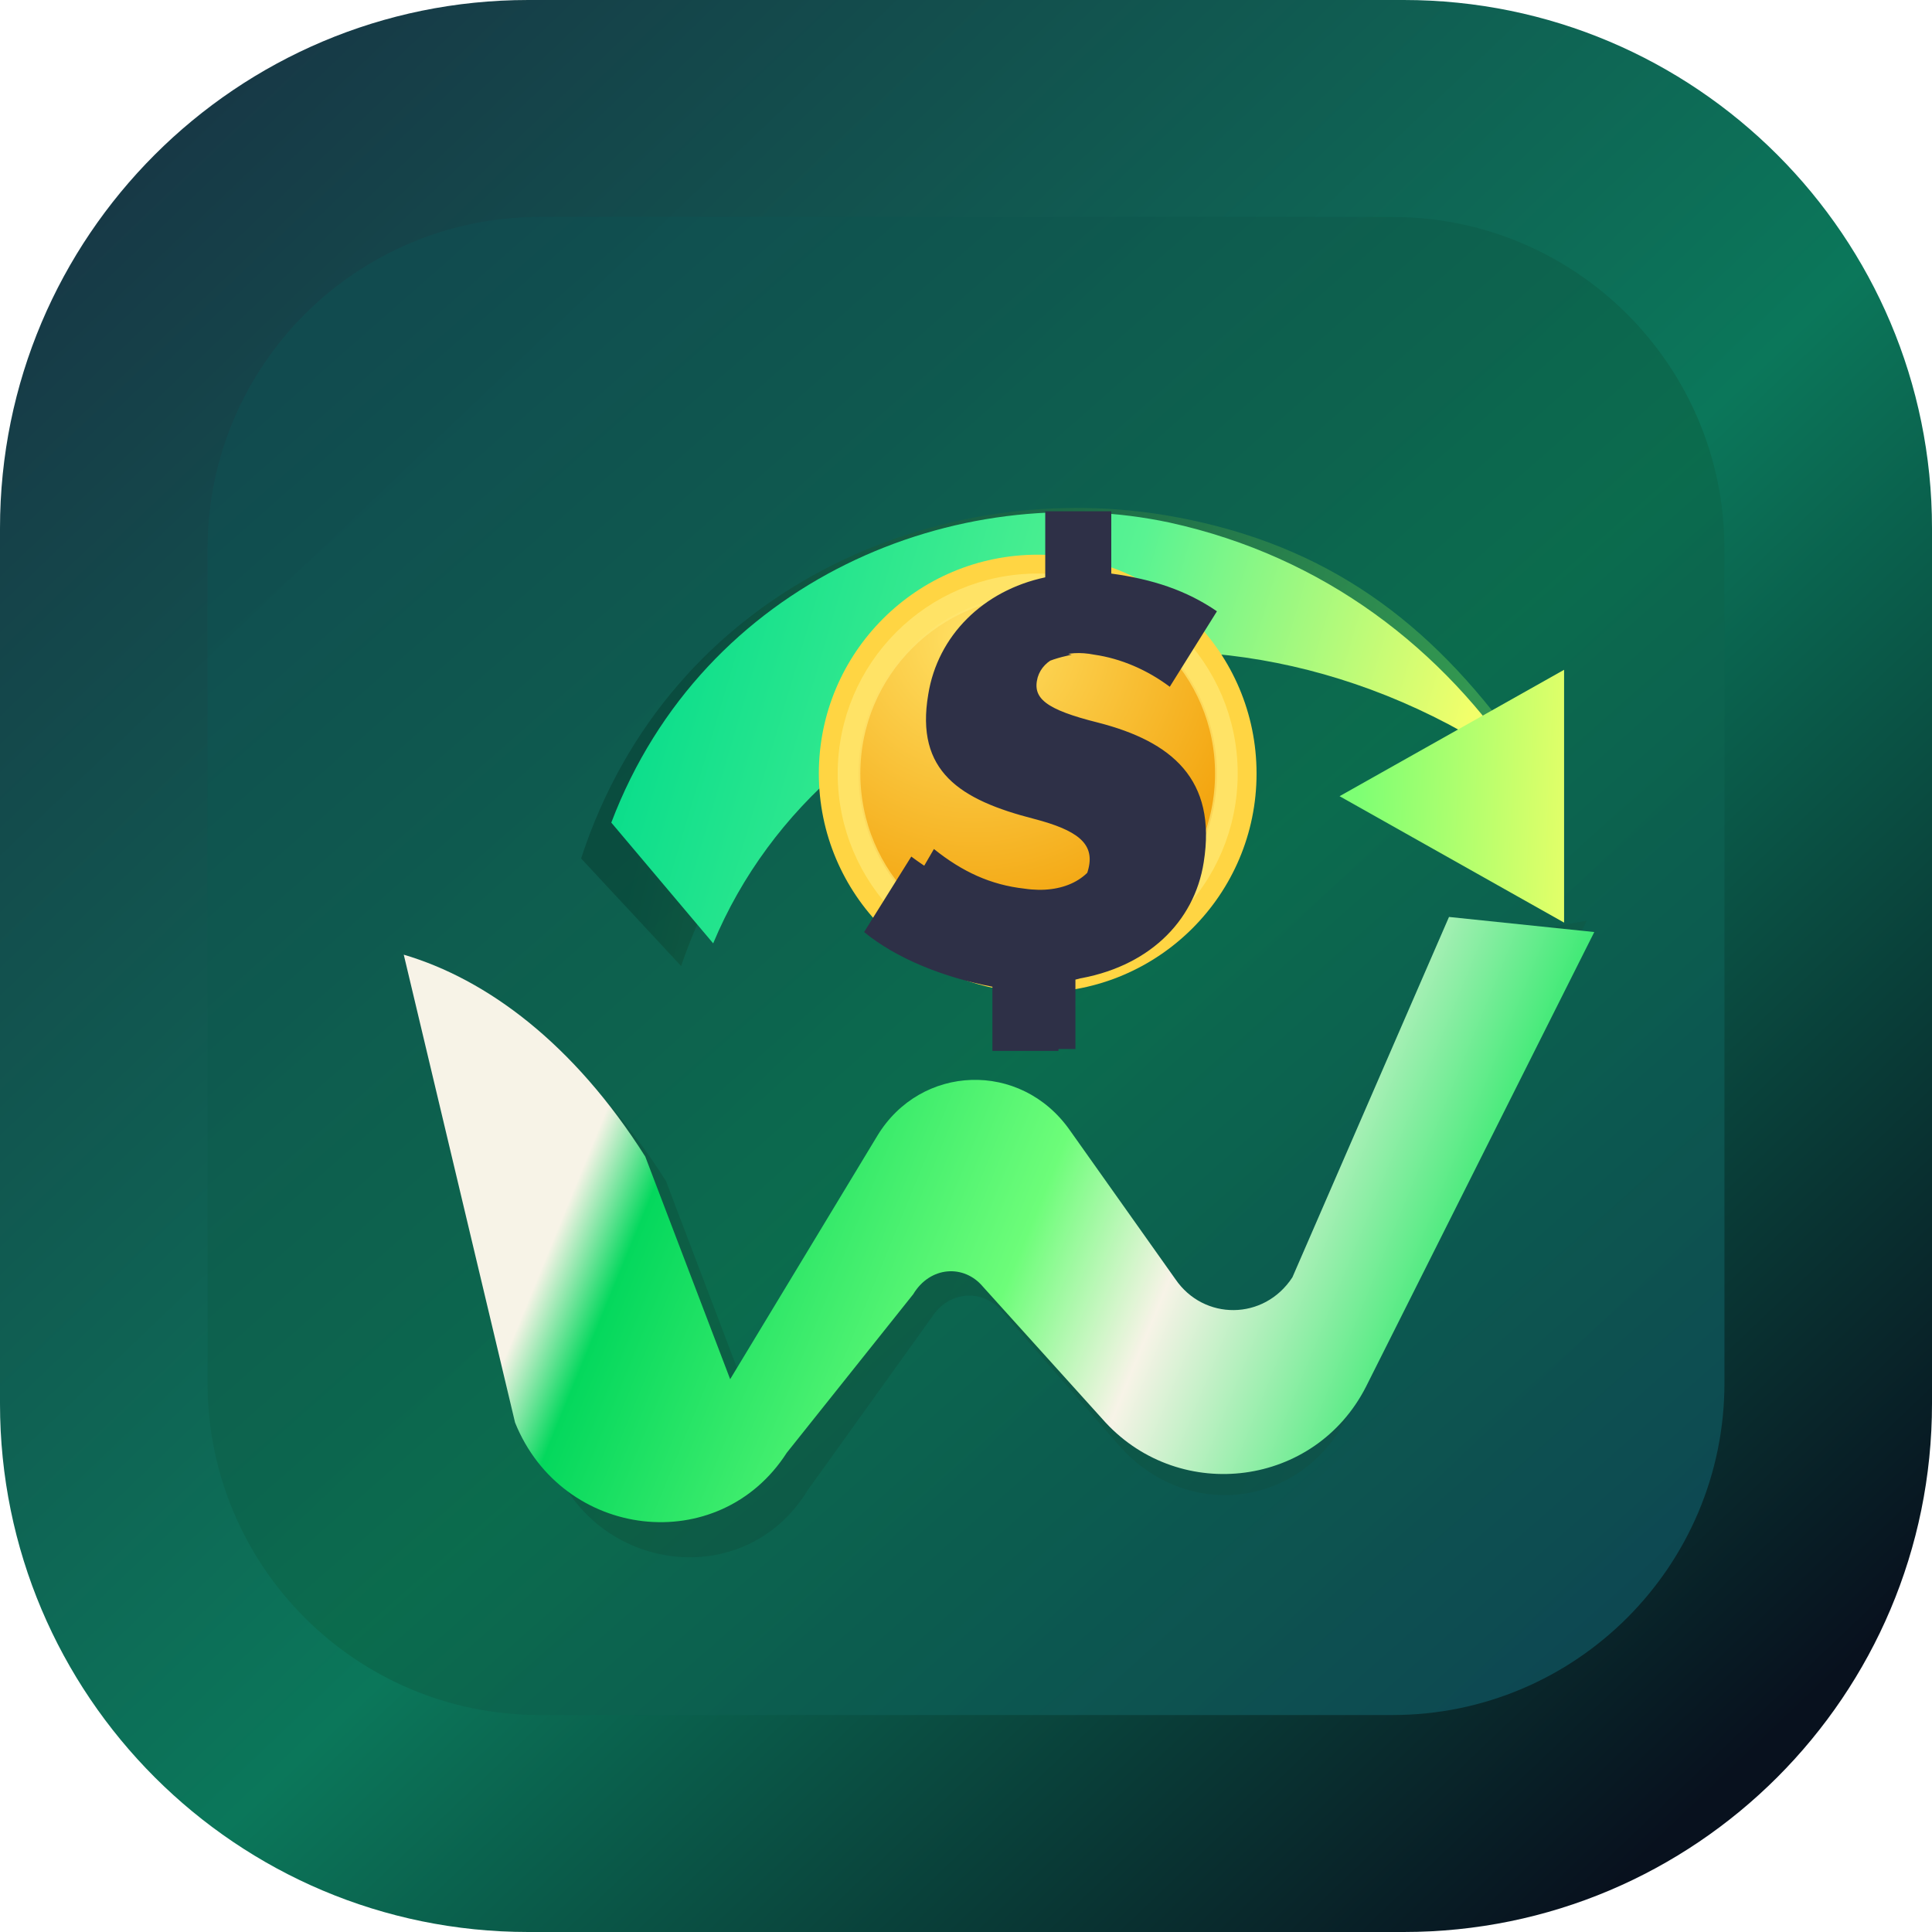
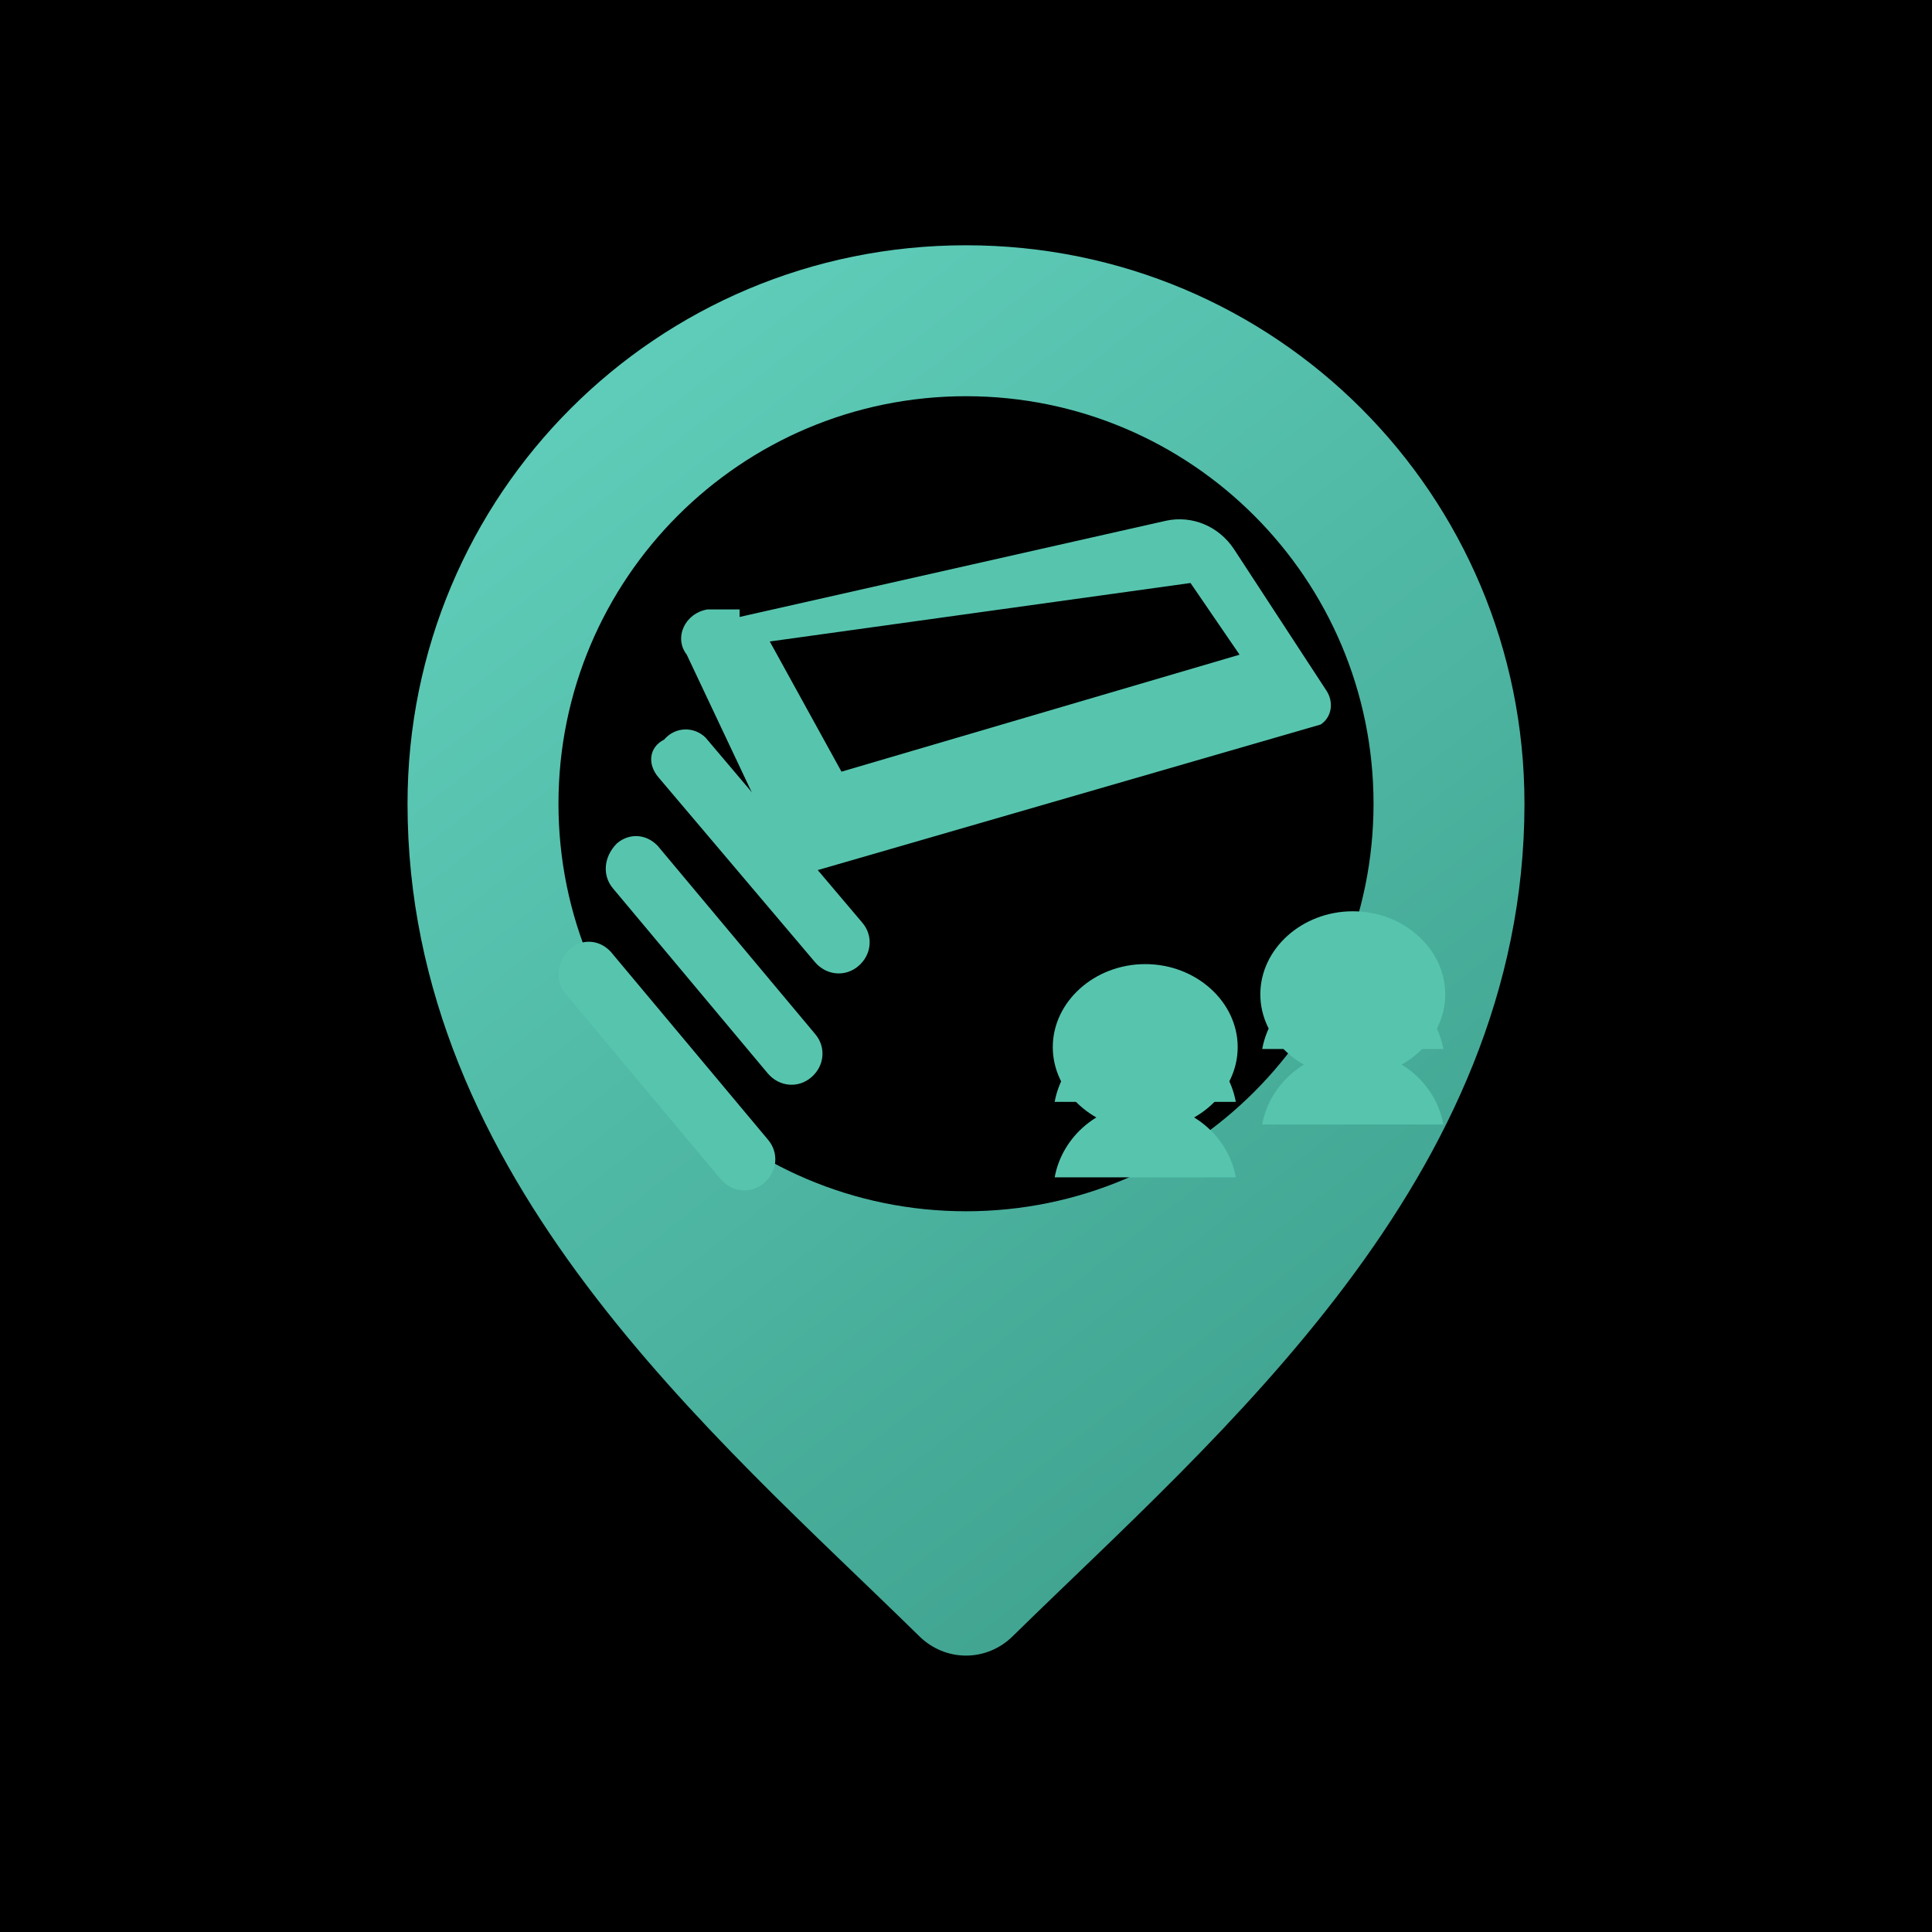
<svg xmlns="http://www.w3.org/2000/svg" width="1024" height="1024" viewBox="0 0 1024 1024" fill="none">
-   <rect width="1024" height="1024" rx="280" fill="url(#bg)" />
-   <rect x="110" y="115" width="804" height="794" rx="176" fill="url(#panel)" fill-opacity="0.94" />
-   <path d="M308 455C355 311 499 251 623 274C704 289 758 330 804 394C721 338 627 320 550 340C457 365 392 422 361 512L308 455Z" fill="url(#arcShadow)" opacity="0.35" />
-   <path d="M324 436C373 307 508 253 620 277C702 295 765 344 807 408C725 350 628 333 548 354C472 374 408 428 378 500L324 436Z" fill="url(#arcFill)" />
-   <path d="M710 422L829 489L829 355L710 422Z" fill="url(#arrowHead)" />
-   <path d="M227 521C270 533 315 566 353 626L402 755L479 625C500 588 548 586 572 621L621 695C637 719 672 719 688 694L773 500L841 488L714 751C690 799 629 807 593 766L531 695C521 683 503 684 494 698L428 790C395 844 316 834 293 775L227 521Z" fill="url(#checkShadow)" opacity="0.28" />
-   <path d="M214 506C258 519 304 553 342 613L387 731L465 602C488 564 541 562 567 599L623 678C638 700 670 700 685 677L768 486L845 494L724 735C697 788 626 797 586 754L521 682C511 670 493 671 484 686L417 770C381 826 298 816 273 754L214 506Z" fill="url(#checkFill)" />
-   <circle cx="550" cy="410" r="116" fill="#FFD543" />
-   <circle cx="550" cy="410" r="95" fill="url(#coinInner)" />
-   <circle cx="550" cy="410" r="100" stroke="#FFEA75" stroke-width="12" opacity="0.7" />
-   <path d="M568 347C539 340 514 352 509 376C503 401 519 414 550 422C579 430 586 438 583 451C579 466 563 474 543 471C525 469 510 462 495 450L470 493C487 507 510 516 535 521V556H570V519C608 513 633 489 638 457C645 413 621 393 582 383C554 376 547 370 550 359C553 349 565 344 580 347C594 349 608 355 620 364L645 324C629 313 611 307 589 304V271H554V306C521 313 497 337 492 368C485 409 509 424 548 434C571 440 580 447 577 460C574 474 558 481 537 478C518 475 499 466 483 454L458 494C475 508 500 518 526 523V557H561V521C600 515 626 490 632 458C639 416 613 395 568 386C548 381 540 374 543 364C545 354 554 350 568 347Z" fill="#2E3047" />
+   <rect width="1024" height="1024" fill="#000000" />
+   <path d="M512 130C348 130 216 262 216 426C216 625 379 761 487 867C501 881 523 881 537 867C645 761 808 625 808 426C808 262 676 130 512 130Z" fill="url(#pinGradient)" />
+   <circle cx="512" cy="426" r="216" fill="#000000" />
+   <g fill="#57C5AE">
+     <path d="M392 327L618 276C632 273 646 279 654 291L703 366C707 372 706 380 700 384L434 461C427 463 420 461 415 455L364 347C357 338 363 325 375 323H392ZM408 340L446 409L657 347L631 309L408 340Z" />
+     <path d="M352 392C358 385 368 385 374 391L457 489C463 496 462 506 455 512C448 518 438 517 432 510L349 412C343 405 344 396 352 392Z" />
+     <path d="M327 447C334 441 344 442 350 450L432 548C438 555 437 565 430 571C423 577 413 576 407 569L325 471C319 464 320 454 327 447Z" />
+     <path d="M302 503C309 497 319 498 325 506L407 604C413 611 412 621 405 627C398 633 388 632 382 625L300 527C294 520 295 510 302 503Z" />
+     <path d="M607 511C634 511 656 531 656 555C656 579 634 599 607 599C580 599 558 579 558 555C558 531 580 511 607 511Z" />
+     <path d="M607 585C631 585 651 602 655 624H559C563 602 583 585 607 585Z" />
+     <path d="M607 545C631 545 651 562 655 584H559C563 562 583 545 607 545Z" />
+     <path d="M717 483C744 483 766 503 766 527C766 551 744 571 717 571C690 571 668 551 668 527C668 503 690 483 717 483Z" />
+     <path d="M717 557C741 557 761 574 765 596H669C673 574 693 557 717 557Z" />
+     <path d="M717 517C741 517 761 534 765 556H669C673 534 693 517 717 517Z" />
+   </g>
  <defs>
-     <linearGradient id="bg" x1="84" y1="70" x2="916" y2="942" gradientUnits="userSpaceOnUse">
-       <stop stop-color="#173846" />
-       <stop offset="0.56" stop-color="#0B775A" />
-       <stop offset="1" stop-color="#08111E" />
+     <linearGradient id="pinGradient" x1="250" y1="182" x2="772" y2="846" gradientUnits="userSpaceOnUse">
+       <stop stop-color="#61D0BC" />
+       <stop offset="1" stop-color="#3B9D8A" />
    </linearGradient>
-     <linearGradient id="panel" x1="179" y1="166" x2="820" y2="894" gradientUnits="userSpaceOnUse">
-       <stop stop-color="#114B50" />
-       <stop offset="0.55" stop-color="#0B6B4D" />
-       <stop offset="1" stop-color="#0D4A54" />
-     </linearGradient>
-     <linearGradient id="arcFill" x1="350" y1="312" x2="764" y2="435" gradientUnits="userSpaceOnUse">
-       <stop stop-color="#08DD8B" />
-       <stop offset="0.55" stop-color="#59F392" />
-       <stop offset="1" stop-color="#F3FF6A" />
-     </linearGradient>
-     <linearGradient id="arcShadow" x1="366" y1="339" x2="760" y2="442" gradientUnits="userSpaceOnUse">
-       <stop stop-color="#032E22" />
-       <stop offset="1" stop-color="#7EE858" />
-     </linearGradient>
-     <linearGradient id="arrowHead" x1="719" y1="420" x2="835" y2="425" gradientUnits="userSpaceOnUse">
-       <stop stop-color="#7DFF74" />
-       <stop offset="1" stop-color="#E6FF68" />
-     </linearGradient>
-     <linearGradient id="checkFill" x1="255" y1="527" x2="777" y2="741" gradientUnits="userSpaceOnUse">
-       <stop stop-color="#F7F3E7" />
-       <stop offset="0.15" stop-color="#F7F3E7" />
-       <stop offset="0.22" stop-color="#04D85D" />
-       <stop offset="0.56" stop-color="#6DFD79" />
-       <stop offset="0.7" stop-color="#F7F3E7" />
-       <stop offset="1" stop-color="#18E85D" />
-     </linearGradient>
-     <linearGradient id="checkShadow" x1="259" y1="560" x2="736" y2="759" gradientUnits="userSpaceOnUse">
-       <stop stop-color="#0B3E2C" />
-       <stop offset="1" stop-color="#114E39" />
-     </linearGradient>
-     <radialGradient id="coinInner" cx="0" cy="0" r="1" gradientUnits="userSpaceOnUse" gradientTransform="translate(516 338) rotate(54.4623) scale(181.18)">
-       <stop stop-color="#FFE165" />
-       <stop offset="1" stop-color="#F19A00" />
-     </radialGradient>
  </defs>
</svg>
